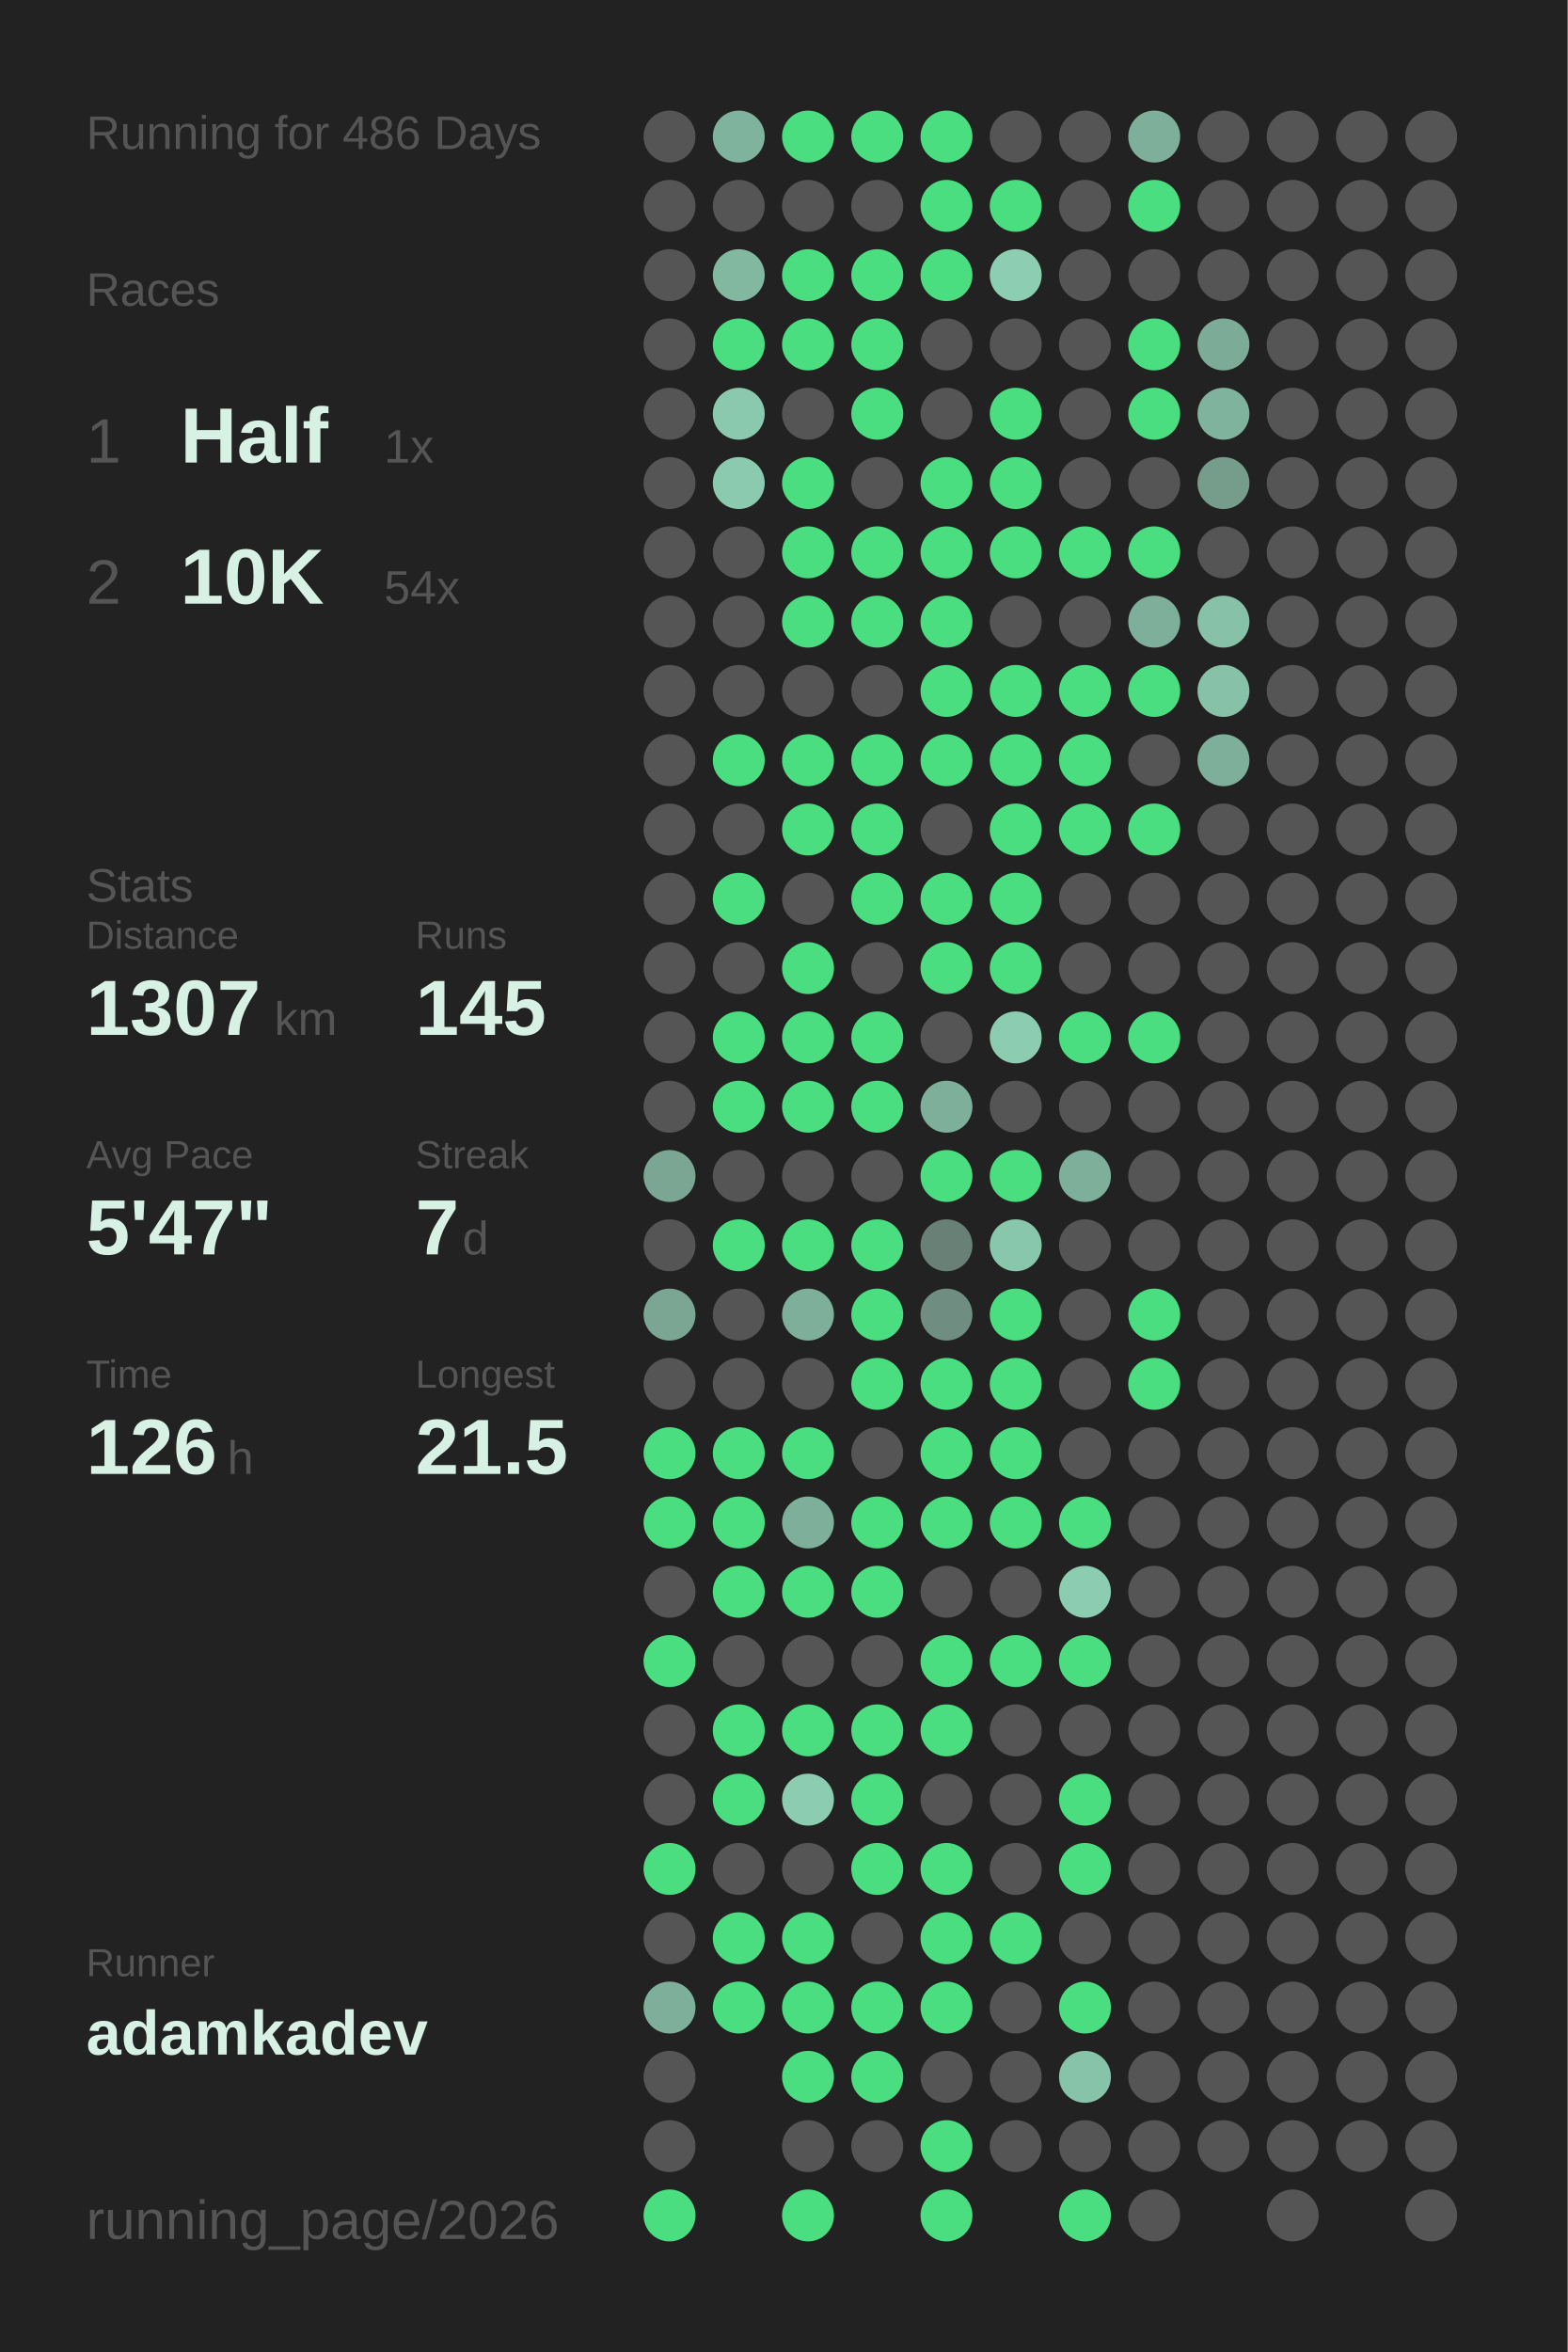
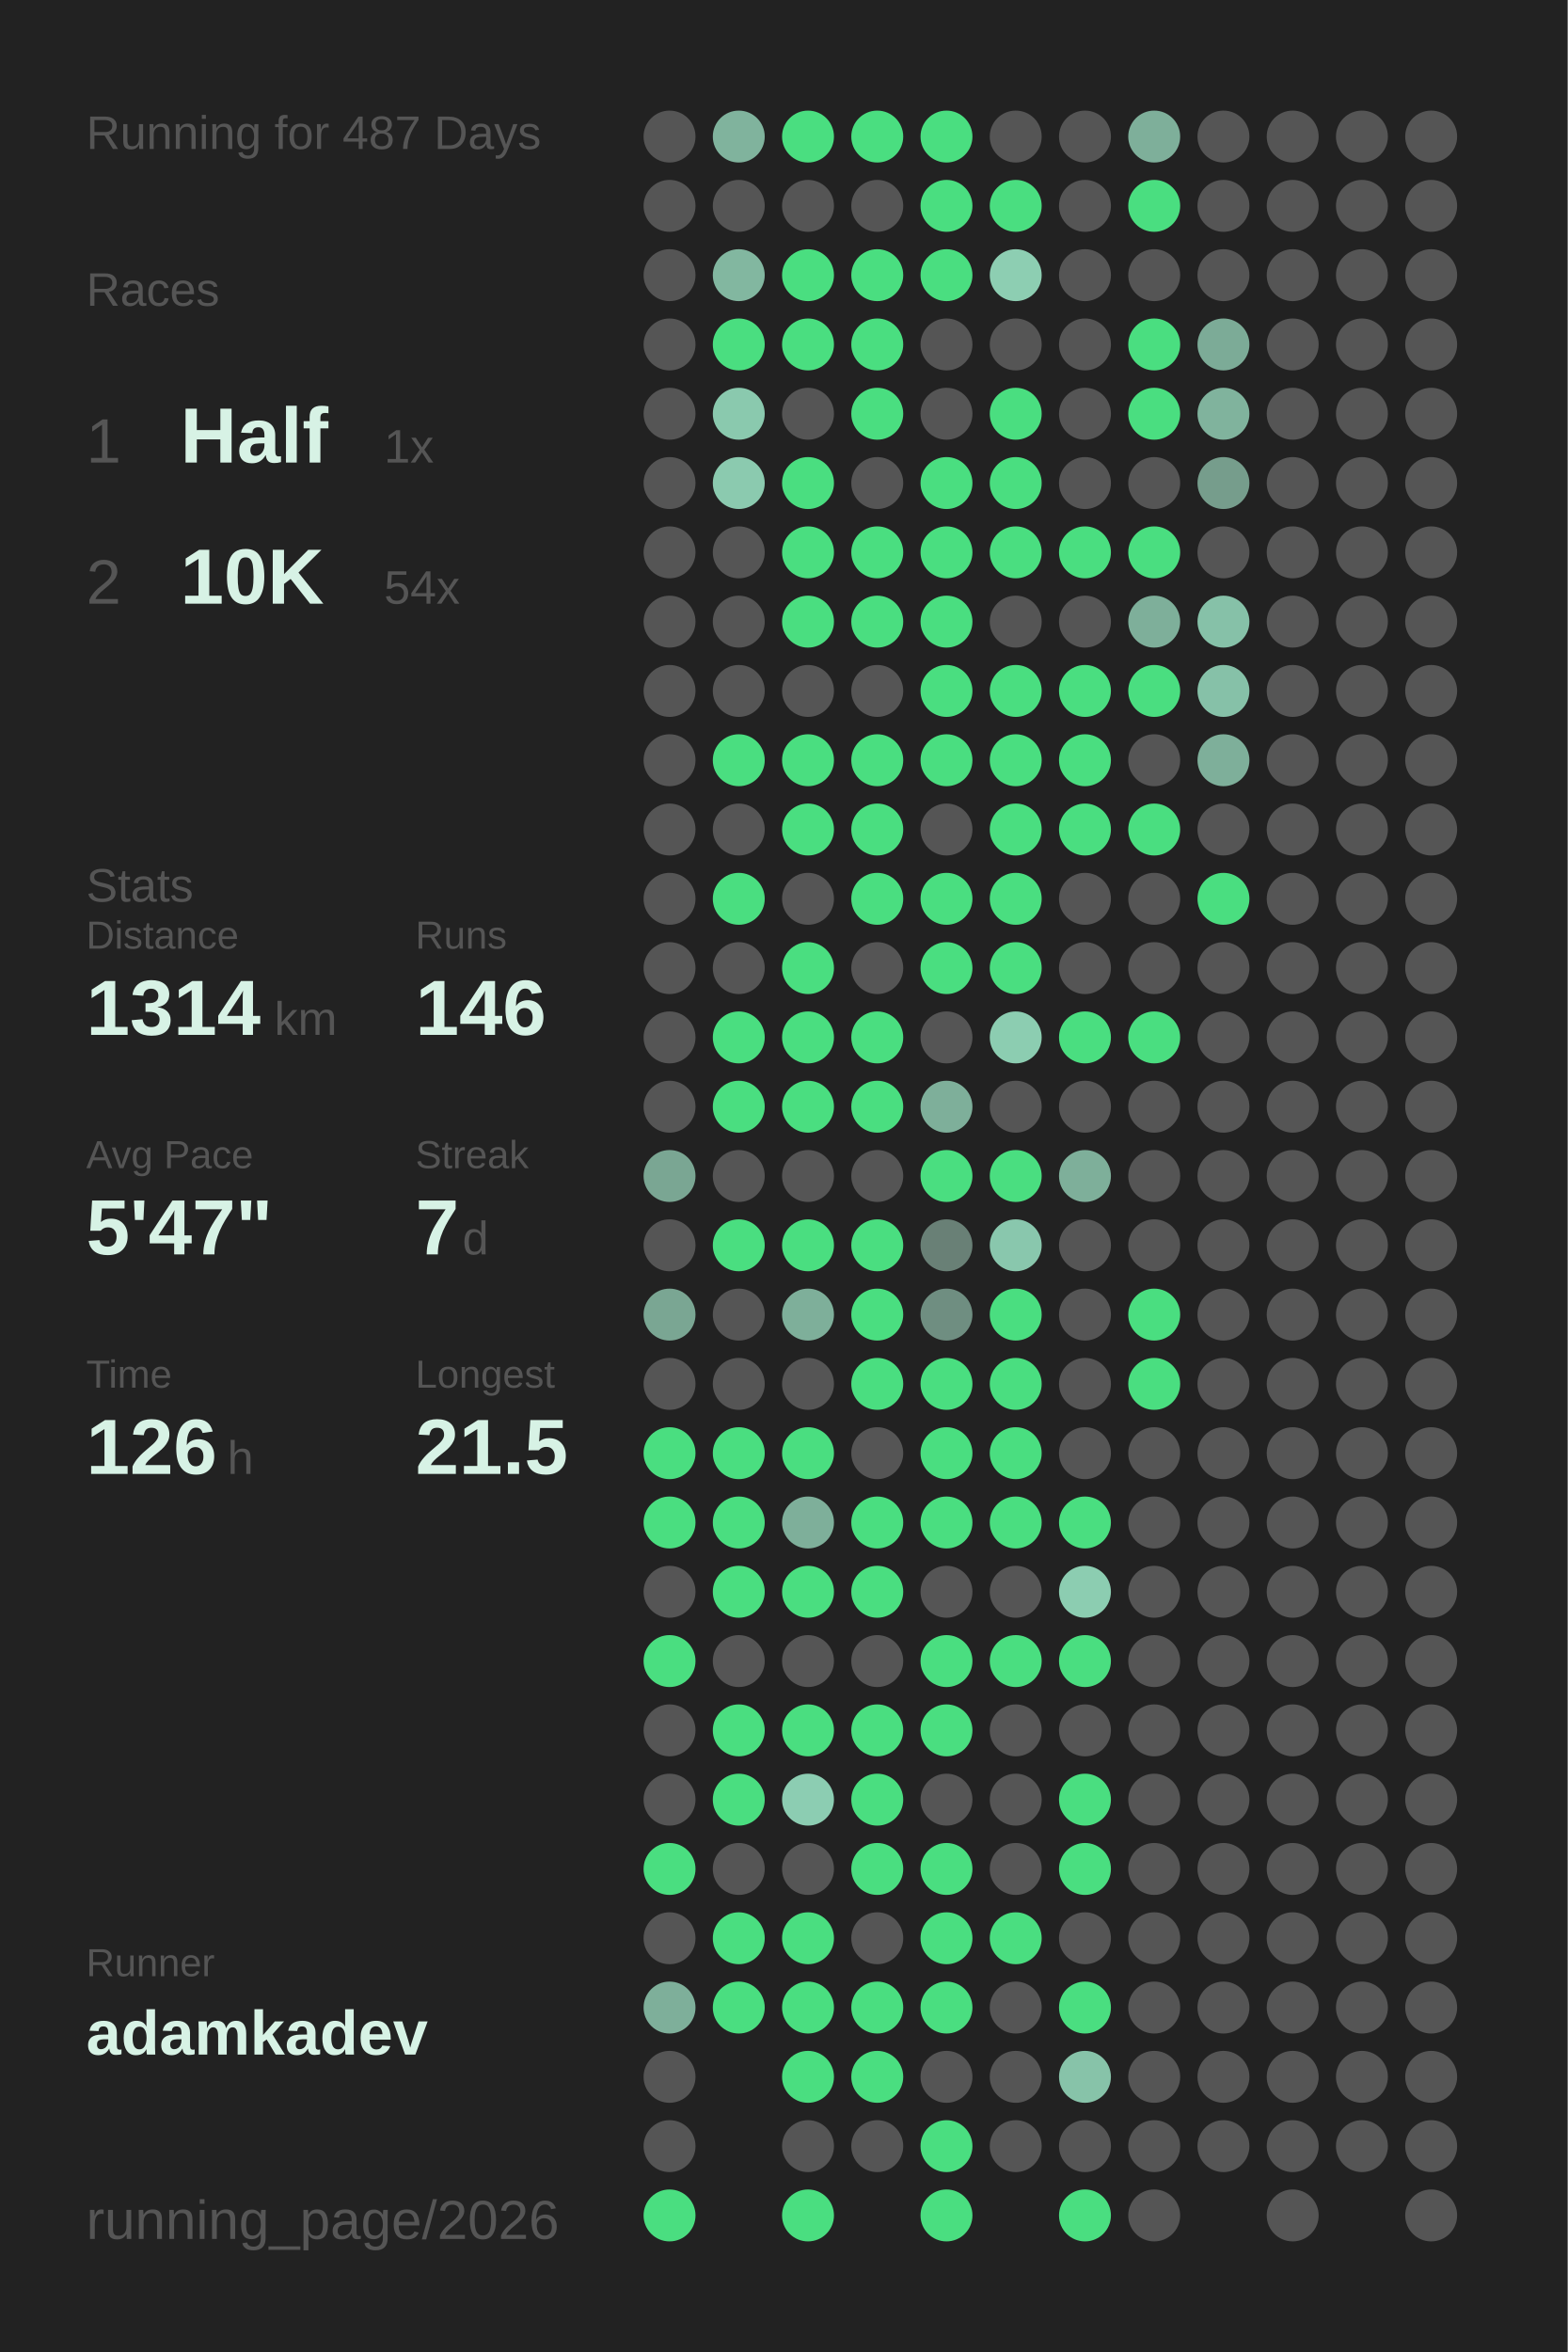
<svg xmlns="http://www.w3.org/2000/svg" baseProfile="full" height="300mm" version="1.1" viewBox="0,0,200,300" width="200mm">
  <defs />
  <rect fill="#222222" height="300" width="200" x="0" y="0" />
-   <text fill="#555555" style="font-size:6px; font-family:Arial;" x="11" y="19">Running for 486 Days</text>
+   <text fill="#555555" style="font-size:6px; font-family:Arial;" x="11" y="19">Running for 487 Days</text>
  <text fill="#555555" style="font-size:6px; font-family:Arial;" x="11" y="39">Races</text>
  <text fill="#555555" style="font-size:8px; font-family:Arial;" x="11" y="59">1</text>
  <text fill="#D7F2E5" style="font-size:10px; font-family:Arial; font-weight:bold;" x="23" y="59">Half</text>
  <text fill="#555555" style="font-size:6px; font-family:Arial;" x="49" y="59">1x</text>
  <text fill="#555555" style="font-size:8px; font-family:Arial;" x="11" y="77">2</text>
  <text fill="#D7F2E5" style="font-size:10px; font-family:Arial; font-weight:bold;" x="23" y="77">10K</text>
  <text fill="#555555" style="font-size:6px; font-family:Arial;" x="49" y="77">54x</text>
  <text fill="#555555" style="font-size:6px; font-family:Arial;" x="11" y="115">Stats</text>
  <text fill="#555555" style="font-size:5px; font-family:Arial;" x="11" y="121">Distance</text>
-   <text fill="#D7F2E5" style="font-size:10px; font-family:Arial; font-weight:bold;" x="11" y="132">1307</text>
+   <text fill="#D7F2E5" style="font-size:10px; font-family:Arial; font-weight:bold;" x="11" y="132">1314</text>
  <text fill="#555555" style="font-size:6px; font-family:Arial;" x="35" y="132">km</text>
  <text fill="#555555" style="font-size:5px; font-family:Arial;" x="53" y="121">Runs</text>
-   <text fill="#D7F2E5" style="font-size:10px; font-family:Arial; font-weight:bold;" x="53" y="132">145</text>
+   <text fill="#D7F2E5" style="font-size:10px; font-family:Arial; font-weight:bold;" x="53" y="132">146</text>
  <text fill="#555555" style="font-size:5px; font-family:Arial;" x="11" y="149">Avg Pace</text>
  <text fill="#D7F2E5" style="font-size:10px; font-family:Arial; font-weight:bold;" x="11" y="160">5'47"</text>
  <text fill="#555555" style="font-size:5px; font-family:Arial;" x="53" y="149">Streak</text>
  <text fill="#D7F2E5" style="font-size:10px; font-family:Arial; font-weight:bold;" x="53" y="160">7</text>
  <text fill="#555555" style="font-size:6px; font-family:Arial;" x="59" y="160">d</text>
  <text fill="#555555" style="font-size:5px; font-family:Arial;" x="11" y="177">Time</text>
  <text fill="#D7F2E5" style="font-size:10px; font-family:Arial; font-weight:bold;" x="11" y="188">126</text>
  <text fill="#555555" style="font-size:6px; font-family:Arial;" x="29" y="188">h</text>
  <text fill="#555555" style="font-size:5px; font-family:Arial;" x="53" y="177">Longest</text>
  <text fill="#D7F2E5" style="font-size:10px; font-family:Arial; font-weight:bold;" x="53" y="188">21.5</text>
  <text fill="#555555" style="font-size:5px; font-family:Arial;" x="11" y="252.065">Runner</text>
  <text fill="#D7F2E5" style="font-size:8px; font-family:Arial; font-weight:bold;" x="11" y="262.065">adamkadev</text>
  <text fill="#555555" style="font-size:7px; font-family:Arial;" x="11" y="285.581">running_page/2026</text>
  <circle cx="85.417" cy="17.419" fill="#555555" r="3.312" />
  <circle cx="85.417" cy="26.258" fill="#555555" r="3.312" />
  <circle cx="85.417" cy="35.097" fill="#555555" r="3.312" />
  <circle cx="85.417" cy="43.935" fill="#555555" r="3.312" />
  <circle cx="85.417" cy="52.774" fill="#555555" r="3.312" />
  <circle cx="85.417" cy="61.613" fill="#555555" r="3.312" />
  <circle cx="85.417" cy="70.452" fill="#555555" r="3.312" />
  <circle cx="85.417" cy="79.29" fill="#555555" r="3.312" />
  <circle cx="85.417" cy="88.129" fill="#555555" r="3.312" />
  <circle cx="85.417" cy="96.968" fill="#555555" r="3.312" />
  <circle cx="85.417" cy="105.806" fill="#555555" r="3.312" />
  <circle cx="85.417" cy="114.645" fill="#555555" r="3.312" />
  <circle cx="85.417" cy="123.484" fill="#555555" r="3.312" />
  <circle cx="85.417" cy="132.323" fill="#555555" r="3.312" />
  <circle cx="85.417" cy="141.161" fill="#555555" r="3.312" />
  <circle cx="85.417" cy="150" fill="#7aa693" r="3.312" />
  <circle cx="85.417" cy="158.839" fill="#555555" r="3.312" />
  <circle cx="85.417" cy="167.677" fill="#7aa693" r="3.312" />
  <circle cx="85.417" cy="176.516" fill="#555555" r="3.312" />
  <circle cx="85.417" cy="185.355" fill="#4ADE80" r="3.312" />
  <circle cx="85.417" cy="194.194" fill="#4ADE80" r="3.312" />
  <circle cx="85.417" cy="203.032" fill="#555555" r="3.312" />
  <circle cx="85.417" cy="211.871" fill="#4ADE80" r="3.312" />
  <circle cx="85.417" cy="220.71" fill="#555555" r="3.312" />
  <circle cx="85.417" cy="229.548" fill="#555555" r="3.312" />
  <circle cx="85.417" cy="238.387" fill="#4ADE80" r="3.312" />
  <circle cx="85.417" cy="247.226" fill="#555555" r="3.312" />
  <circle cx="85.417" cy="256.065" fill="#7eaf9a" r="3.312" />
  <circle cx="85.417" cy="264.903" fill="#555555" r="3.312" />
  <circle cx="85.417" cy="273.742" fill="#555555" r="3.312" />
  <circle cx="85.417" cy="282.581" fill="#4ADE80" r="3.312" />
  <circle cx="94.25" cy="17.419" fill="#80b39d" r="3.312" />
  <circle cx="94.25" cy="26.258" fill="#555555" r="3.312" />
  <circle cx="94.25" cy="35.097" fill="#82b7a0" r="3.312" />
  <circle cx="94.25" cy="43.935" fill="#4ADE80" r="3.312" />
  <circle cx="94.25" cy="52.774" fill="#8ac9ae" r="3.312" />
  <circle cx="94.25" cy="61.613" fill="#8bcaaf" r="3.312" />
  <circle cx="94.25" cy="70.452" fill="#555555" r="3.312" />
  <circle cx="94.25" cy="79.29" fill="#555555" r="3.312" />
  <circle cx="94.25" cy="88.129" fill="#555555" r="3.312" />
  <circle cx="94.25" cy="96.968" fill="#4ADE80" r="3.312" />
  <circle cx="94.25" cy="105.806" fill="#555555" r="3.312" />
  <circle cx="94.25" cy="114.645" fill="#4ADE80" r="3.312" />
  <circle cx="94.25" cy="123.484" fill="#555555" r="3.312" />
  <circle cx="94.25" cy="132.323" fill="#4ADE80" r="3.312" />
  <circle cx="94.25" cy="141.161" fill="#4ADE80" r="3.312" />
  <circle cx="94.25" cy="150" fill="#555555" r="3.312" />
  <circle cx="94.25" cy="158.839" fill="#4ADE80" r="3.312" />
  <circle cx="94.25" cy="167.677" fill="#555555" r="3.312" />
  <circle cx="94.25" cy="176.516" fill="#555555" r="3.312" />
  <circle cx="94.25" cy="185.355" fill="#4ADE80" r="3.312" />
  <circle cx="94.25" cy="194.194" fill="#4ADE80" r="3.312" />
  <circle cx="94.25" cy="203.032" fill="#4ADE80" r="3.312" />
  <circle cx="94.25" cy="211.871" fill="#555555" r="3.312" />
  <circle cx="94.25" cy="220.71" fill="#4ADE80" r="3.312" />
  <circle cx="94.25" cy="229.548" fill="#4ADE80" r="3.312" />
  <circle cx="94.25" cy="238.387" fill="#555555" r="3.312" />
  <circle cx="94.25" cy="247.226" fill="#4ADE80" r="3.312" />
  <circle cx="94.25" cy="256.065" fill="#4ADE80" r="3.312" />
  <circle cx="103.083" cy="17.419" fill="#4ADE80" r="3.312" />
  <circle cx="103.083" cy="26.258" fill="#555555" r="3.312" />
  <circle cx="103.083" cy="35.097" fill="#4ADE80" r="3.312" />
  <circle cx="103.083" cy="43.935" fill="#4ADE80" r="3.312" />
  <circle cx="103.083" cy="52.774" fill="#555555" r="3.312" />
  <circle cx="103.083" cy="61.613" fill="#4ADE80" r="3.312" />
  <circle cx="103.083" cy="70.452" fill="#4ADE80" r="3.312" />
  <circle cx="103.083" cy="79.29" fill="#4ADE80" r="3.312" />
  <circle cx="103.083" cy="88.129" fill="#555555" r="3.312" />
  <circle cx="103.083" cy="96.968" fill="#4ADE80" r="3.312" />
  <circle cx="103.083" cy="105.806" fill="#4ADE80" r="3.312" />
  <circle cx="103.083" cy="114.645" fill="#555555" r="3.312" />
  <circle cx="103.083" cy="123.484" fill="#4ADE80" r="3.312" />
  <circle cx="103.083" cy="132.323" fill="#4ADE80" r="3.312" />
  <circle cx="103.083" cy="141.161" fill="#4ADE80" r="3.312" />
  <circle cx="103.083" cy="150" fill="#555555" r="3.312" />
  <circle cx="103.083" cy="158.839" fill="#4ADE80" r="3.312" />
  <circle cx="103.083" cy="167.677" fill="#7eaf9a" r="3.312" />
  <circle cx="103.083" cy="176.516" fill="#555555" r="3.312" />
  <circle cx="103.083" cy="185.355" fill="#4ADE80" r="3.312" />
  <circle cx="103.083" cy="194.194" fill="#7eaf9a" r="3.312" />
  <circle cx="103.083" cy="203.032" fill="#4ADE80" r="3.312" />
  <circle cx="103.083" cy="211.871" fill="#555555" r="3.312" />
  <circle cx="103.083" cy="220.71" fill="#4ADE80" r="3.312" />
  <circle cx="103.083" cy="229.548" fill="#8ccdb2" r="3.312" />
  <circle cx="103.083" cy="238.387" fill="#555555" r="3.312" />
  <circle cx="103.083" cy="247.226" fill="#4ADE80" r="3.312" />
  <circle cx="103.083" cy="256.065" fill="#4ADE80" r="3.312" />
  <circle cx="103.083" cy="264.903" fill="#4ADE80" r="3.312" />
  <circle cx="103.083" cy="273.742" fill="#555555" r="3.312" />
  <circle cx="103.083" cy="282.581" fill="#4ADE80" r="3.312" />
  <circle cx="111.917" cy="17.419" fill="#4ADE80" r="3.312" />
  <circle cx="111.917" cy="26.258" fill="#555555" r="3.312" />
  <circle cx="111.917" cy="35.097" fill="#4ADE80" r="3.312" />
  <circle cx="111.917" cy="43.935" fill="#4ADE80" r="3.312" />
  <circle cx="111.917" cy="52.774" fill="#4ADE80" r="3.312" />
  <circle cx="111.917" cy="61.613" fill="#555555" r="3.312" />
  <circle cx="111.917" cy="70.452" fill="#4ADE80" r="3.312" />
  <circle cx="111.917" cy="79.29" fill="#4ADE80" r="3.312" />
  <circle cx="111.917" cy="88.129" fill="#555555" r="3.312" />
  <circle cx="111.917" cy="96.968" fill="#4ADE80" r="3.312" />
  <circle cx="111.917" cy="105.806" fill="#4ADE80" r="3.312" />
  <circle cx="111.917" cy="114.645" fill="#4ADE80" r="3.312" />
  <circle cx="111.917" cy="123.484" fill="#555555" r="3.312" />
  <circle cx="111.917" cy="132.323" fill="#4ADE80" r="3.312" />
  <circle cx="111.917" cy="141.161" fill="#4ADE80" r="3.312" />
  <circle cx="111.917" cy="150" fill="#555555" r="3.312" />
  <circle cx="111.917" cy="158.839" fill="#4ADE80" r="3.312" />
  <circle cx="111.917" cy="167.677" fill="#4ADE80" r="3.312" />
  <circle cx="111.917" cy="176.516" fill="#4ADE80" r="3.312" />
  <circle cx="111.917" cy="185.355" fill="#555555" r="3.312" />
  <circle cx="111.917" cy="194.194" fill="#4ADE80" r="3.312" />
  <circle cx="111.917" cy="203.032" fill="#4ADE80" r="3.312" />
  <circle cx="111.917" cy="211.871" fill="#555555" r="3.312" />
  <circle cx="111.917" cy="220.71" fill="#4ADE80" r="3.312" />
  <circle cx="111.917" cy="229.548" fill="#4ADE80" r="3.312" />
  <circle cx="111.917" cy="238.387" fill="#4ADE80" r="3.312" />
  <circle cx="111.917" cy="247.226" fill="#555555" r="3.312" />
  <circle cx="111.917" cy="256.065" fill="#4ADE80" r="3.312" />
  <circle cx="111.917" cy="264.903" fill="#4ADE80" r="3.312" />
  <circle cx="111.917" cy="273.742" fill="#555555" r="3.312" />
  <circle cx="120.75" cy="17.419" fill="#4ADE80" r="3.312" />
  <circle cx="120.75" cy="26.258" fill="#4ADE80" r="3.312" />
  <circle cx="120.75" cy="35.097" fill="#4ADE80" r="3.312" />
  <circle cx="120.75" cy="43.935" fill="#555555" r="3.312" />
  <circle cx="120.75" cy="52.774" fill="#555555" r="3.312" />
  <circle cx="120.75" cy="61.613" fill="#4ADE80" r="3.312" />
  <circle cx="120.75" cy="70.452" fill="#4ADE80" r="3.312" />
  <circle cx="120.75" cy="79.29" fill="#4ADE80" r="3.312" />
  <circle cx="120.75" cy="88.129" fill="#4ADE80" r="3.312" />
  <circle cx="120.75" cy="96.968" fill="#4ADE80" r="3.312" />
  <circle cx="120.75" cy="105.806" fill="#555555" r="3.312" />
  <circle cx="120.75" cy="114.645" fill="#4ADE80" r="3.312" />
  <circle cx="120.75" cy="123.484" fill="#4ADE80" r="3.312" />
  <circle cx="120.75" cy="132.323" fill="#555555" r="3.312" />
  <circle cx="120.75" cy="141.161" fill="#7eaf9a" r="3.312" />
  <circle cx="120.75" cy="150" fill="#4ADE80" r="3.312" />
  <circle cx="120.75" cy="158.839" fill="#698076" r="3.312" />
  <circle cx="120.75" cy="167.677" fill="#6f8e81" r="3.312" />
  <circle cx="120.75" cy="176.516" fill="#4ADE80" r="3.312" />
  <circle cx="120.75" cy="185.355" fill="#4ADE80" r="3.312" />
  <circle cx="120.75" cy="194.194" fill="#4ADE80" r="3.312" />
  <circle cx="120.75" cy="203.032" fill="#555555" r="3.312" />
  <circle cx="120.75" cy="211.871" fill="#4ADE80" r="3.312" />
  <circle cx="120.75" cy="220.71" fill="#4ADE80" r="3.312" />
  <circle cx="120.75" cy="229.548" fill="#555555" r="3.312" />
  <circle cx="120.75" cy="238.387" fill="#4ADE80" r="3.312" />
  <circle cx="120.75" cy="247.226" fill="#4ADE80" r="3.312" />
  <circle cx="120.75" cy="256.065" fill="#4ADE80" r="3.312" />
  <circle cx="120.75" cy="264.903" fill="#555555" r="3.312" />
  <circle cx="120.75" cy="273.742" fill="#4ADE80" r="3.312" />
  <circle cx="120.75" cy="282.581" fill="#4ADE80" r="3.312" />
  <circle cx="129.583" cy="17.419" fill="#555555" r="3.312" />
  <circle cx="129.583" cy="26.258" fill="#4ADE80" r="3.312" />
  <circle cx="129.583" cy="35.097" fill="#8dceb2" r="3.312" />
  <circle cx="129.583" cy="43.935" fill="#555555" r="3.312" />
  <circle cx="129.583" cy="52.774" fill="#4ADE80" r="3.312" />
  <circle cx="129.583" cy="61.613" fill="#4ADE80" r="3.312" />
  <circle cx="129.583" cy="70.452" fill="#4ADE80" r="3.312" />
  <circle cx="129.583" cy="79.29" fill="#555555" r="3.312" />
  <circle cx="129.583" cy="88.129" fill="#4ADE80" r="3.312" />
  <circle cx="129.583" cy="96.968" fill="#4ADE80" r="3.312" />
  <circle cx="129.583" cy="105.806" fill="#4ADE80" r="3.312" />
  <circle cx="129.583" cy="114.645" fill="#4ADE80" r="3.312" />
  <circle cx="129.583" cy="123.484" fill="#4ADE80" r="3.312" />
  <circle cx="129.583" cy="132.323" fill="#8ccdb1" r="3.312" />
  <circle cx="129.583" cy="141.161" fill="#555555" r="3.312" />
  <circle cx="129.583" cy="150" fill="#4ADE80" r="3.312" />
  <circle cx="129.583" cy="158.839" fill="#89c7ad" r="3.312" />
  <circle cx="129.583" cy="167.677" fill="#4ADE80" r="3.312" />
  <circle cx="129.583" cy="176.516" fill="#4ADE80" r="3.312" />
  <circle cx="129.583" cy="185.355" fill="#4ADE80" r="3.312" />
  <circle cx="129.583" cy="194.194" fill="#4ADE80" r="3.312" />
  <circle cx="129.583" cy="203.032" fill="#555555" r="3.312" />
  <circle cx="129.583" cy="211.871" fill="#4ADE80" r="3.312" />
  <circle cx="129.583" cy="220.71" fill="#555555" r="3.312" />
  <circle cx="129.583" cy="229.548" fill="#555555" r="3.312" />
  <circle cx="129.583" cy="238.387" fill="#555555" r="3.312" />
  <circle cx="129.583" cy="247.226" fill="#4ADE80" r="3.312" />
  <circle cx="129.583" cy="256.065" fill="#555555" r="3.312" />
  <circle cx="129.583" cy="264.903" fill="#555555" r="3.312" />
  <circle cx="129.583" cy="273.742" fill="#555555" r="3.312" />
  <circle cx="138.417" cy="17.419" fill="#555555" r="3.312" />
  <circle cx="138.417" cy="26.258" fill="#555555" r="3.312" />
  <circle cx="138.417" cy="35.097" fill="#555555" r="3.312" />
  <circle cx="138.417" cy="43.935" fill="#555555" r="3.312" />
  <circle cx="138.417" cy="52.774" fill="#555555" r="3.312" />
  <circle cx="138.417" cy="61.613" fill="#555555" r="3.312" />
  <circle cx="138.417" cy="70.452" fill="#4ADE80" r="3.312" />
  <circle cx="138.417" cy="79.29" fill="#555555" r="3.312" />
  <circle cx="138.417" cy="88.129" fill="#4ADE80" r="3.312" />
  <circle cx="138.417" cy="96.968" fill="#4ADE80" r="3.312" />
  <circle cx="138.417" cy="105.806" fill="#4ADE80" r="3.312" />
  <circle cx="138.417" cy="114.645" fill="#555555" r="3.312" />
  <circle cx="138.417" cy="123.484" fill="#555555" r="3.312" />
  <circle cx="138.417" cy="132.323" fill="#4ADE80" r="3.312" />
  <circle cx="138.417" cy="141.161" fill="#555555" r="3.312" />
  <circle cx="138.417" cy="150" fill="#7eaf9a" r="3.312" />
  <circle cx="138.417" cy="158.839" fill="#555555" r="3.312" />
  <circle cx="138.417" cy="167.677" fill="#555555" r="3.312" />
  <circle cx="138.417" cy="176.516" fill="#555555" r="3.312" />
  <circle cx="138.417" cy="185.355" fill="#555555" r="3.312" />
  <circle cx="138.417" cy="194.194" fill="#4ADE80" r="3.312" />
  <circle cx="138.417" cy="203.032" fill="#8ccdb1" r="3.312" />
  <circle cx="138.417" cy="211.871" fill="#4ADE80" r="3.312" />
  <circle cx="138.417" cy="220.71" fill="#555555" r="3.312" />
  <circle cx="138.417" cy="229.548" fill="#4ADE80" r="3.312" />
  <circle cx="138.417" cy="238.387" fill="#4ADE80" r="3.312" />
  <circle cx="138.417" cy="247.226" fill="#555555" r="3.312" />
  <circle cx="138.417" cy="256.065" fill="#4ADE80" r="3.312" />
  <circle cx="138.417" cy="264.903" fill="#87c3a9" r="3.312" />
  <circle cx="138.417" cy="273.742" fill="#555555" r="3.312" />
  <circle cx="138.417" cy="282.581" fill="#4ADE80" r="3.312" />
  <circle cx="147.25" cy="17.419" fill="#7eaf9a" r="3.312" />
  <circle cx="147.25" cy="26.258" fill="#4ADE80" r="3.312" />
  <circle cx="147.25" cy="35.097" fill="#555555" r="3.312" />
  <circle cx="147.25" cy="43.935" fill="#4ADE80" r="3.312" />
  <circle cx="147.25" cy="52.774" fill="#4ADE80" r="3.312" />
  <circle cx="147.25" cy="61.613" fill="#555555" r="3.312" />
  <circle cx="147.25" cy="70.452" fill="#4ADE80" r="3.312" />
  <circle cx="147.25" cy="79.29" fill="#7eaf9a" r="3.312" />
  <circle cx="147.25" cy="88.129" fill="#4ADE80" r="3.312" />
  <circle cx="147.25" cy="96.968" fill="#555555" r="3.312" />
  <circle cx="147.25" cy="105.806" fill="#4ADE80" r="3.312" />
  <circle cx="147.25" cy="114.645" fill="#555555" r="3.312" />
  <circle cx="147.25" cy="123.484" fill="#555555" r="3.312" />
  <circle cx="147.25" cy="132.323" fill="#4ADE80" r="3.312" />
  <circle cx="147.25" cy="141.161" fill="#555555" r="3.312" />
  <circle cx="147.25" cy="150" fill="#555555" r="3.312" />
  <circle cx="147.25" cy="158.839" fill="#555555" r="3.312" />
  <circle cx="147.25" cy="167.677" fill="#4ADE80" r="3.312" />
  <circle cx="147.25" cy="176.516" fill="#4ADE80" r="3.312" />
  <circle cx="147.25" cy="185.355" fill="#555555" r="3.312" />
  <circle cx="147.25" cy="194.194" fill="#555555" r="3.312" />
  <circle cx="147.25" cy="203.032" fill="#555555" r="3.312" />
  <circle cx="147.25" cy="211.871" fill="#555555" r="3.312" />
  <circle cx="147.25" cy="220.71" fill="#555555" r="3.312" />
  <circle cx="147.25" cy="229.548" fill="#555555" r="3.312" />
  <circle cx="147.25" cy="238.387" fill="#555555" r="3.312" />
  <circle cx="147.25" cy="247.226" fill="#555555" r="3.312" />
  <circle cx="147.25" cy="256.065" fill="#555555" r="3.312" />
  <circle cx="147.25" cy="264.903" fill="#555555" r="3.312" />
  <circle cx="147.25" cy="273.742" fill="#555555" r="3.312" />
  <circle cx="147.25" cy="282.581" fill="#555555" r="3.312" />
  <circle cx="156.083" cy="17.419" fill="#555555" r="3.312" />
  <circle cx="156.083" cy="26.258" fill="#555555" r="3.312" />
  <circle cx="156.083" cy="35.097" fill="#555555" r="3.312" />
  <circle cx="156.083" cy="43.935" fill="#7cab97" r="3.312" />
  <circle cx="156.083" cy="52.774" fill="#80b39d" r="3.312" />
  <circle cx="156.083" cy="61.613" fill="#769d8c" r="3.312" />
  <circle cx="156.083" cy="70.452" fill="#555555" r="3.312" />
  <circle cx="156.083" cy="79.29" fill="#86c1a8" r="3.312" />
  <circle cx="156.083" cy="88.129" fill="#86c1a8" r="3.312" />
  <circle cx="156.083" cy="96.968" fill="#7eaf9a" r="3.312" />
  <circle cx="156.083" cy="105.806" fill="#555555" r="3.312" />
-   <circle cx="156.083" cy="114.645" fill="#555555" r="3.312" />
+   <circle cx="156.083" cy="114.645" fill="#4ADE80" r="3.312" />
  <circle cx="156.083" cy="123.484" fill="#555555" r="3.312" />
  <circle cx="156.083" cy="132.323" fill="#555555" r="3.312" />
  <circle cx="156.083" cy="141.161" fill="#555555" r="3.312" />
  <circle cx="156.083" cy="150" fill="#555555" r="3.312" />
  <circle cx="156.083" cy="158.839" fill="#555555" r="3.312" />
  <circle cx="156.083" cy="167.677" fill="#555555" r="3.312" />
  <circle cx="156.083" cy="176.516" fill="#555555" r="3.312" />
  <circle cx="156.083" cy="185.355" fill="#555555" r="3.312" />
  <circle cx="156.083" cy="194.194" fill="#555555" r="3.312" />
  <circle cx="156.083" cy="203.032" fill="#555555" r="3.312" />
  <circle cx="156.083" cy="211.871" fill="#555555" r="3.312" />
  <circle cx="156.083" cy="220.71" fill="#555555" r="3.312" />
  <circle cx="156.083" cy="229.548" fill="#555555" r="3.312" />
  <circle cx="156.083" cy="238.387" fill="#555555" r="3.312" />
  <circle cx="156.083" cy="247.226" fill="#555555" r="3.312" />
  <circle cx="156.083" cy="256.065" fill="#555555" r="3.312" />
  <circle cx="156.083" cy="264.903" fill="#555555" r="3.312" />
  <circle cx="156.083" cy="273.742" fill="#555555" r="3.312" />
  <circle cx="164.917" cy="17.419" fill="#555555" r="3.312" />
  <circle cx="164.917" cy="26.258" fill="#555555" r="3.312" />
  <circle cx="164.917" cy="35.097" fill="#555555" r="3.312" />
  <circle cx="164.917" cy="43.935" fill="#555555" r="3.312" />
  <circle cx="164.917" cy="52.774" fill="#555555" r="3.312" />
  <circle cx="164.917" cy="61.613" fill="#555555" r="3.312" />
  <circle cx="164.917" cy="70.452" fill="#555555" r="3.312" />
  <circle cx="164.917" cy="79.29" fill="#555555" r="3.312" />
  <circle cx="164.917" cy="88.129" fill="#555555" r="3.312" />
  <circle cx="164.917" cy="96.968" fill="#555555" r="3.312" />
  <circle cx="164.917" cy="105.806" fill="#555555" r="3.312" />
  <circle cx="164.917" cy="114.645" fill="#555555" r="3.312" />
  <circle cx="164.917" cy="123.484" fill="#555555" r="3.312" />
  <circle cx="164.917" cy="132.323" fill="#555555" r="3.312" />
  <circle cx="164.917" cy="141.161" fill="#555555" r="3.312" />
  <circle cx="164.917" cy="150" fill="#555555" r="3.312" />
  <circle cx="164.917" cy="158.839" fill="#555555" r="3.312" />
  <circle cx="164.917" cy="167.677" fill="#555555" r="3.312" />
  <circle cx="164.917" cy="176.516" fill="#555555" r="3.312" />
  <circle cx="164.917" cy="185.355" fill="#555555" r="3.312" />
  <circle cx="164.917" cy="194.194" fill="#555555" r="3.312" />
  <circle cx="164.917" cy="203.032" fill="#555555" r="3.312" />
  <circle cx="164.917" cy="211.871" fill="#555555" r="3.312" />
  <circle cx="164.917" cy="220.71" fill="#555555" r="3.312" />
  <circle cx="164.917" cy="229.548" fill="#555555" r="3.312" />
  <circle cx="164.917" cy="238.387" fill="#555555" r="3.312" />
  <circle cx="164.917" cy="247.226" fill="#555555" r="3.312" />
  <circle cx="164.917" cy="256.065" fill="#555555" r="3.312" />
  <circle cx="164.917" cy="264.903" fill="#555555" r="3.312" />
  <circle cx="164.917" cy="273.742" fill="#555555" r="3.312" />
  <circle cx="164.917" cy="282.581" fill="#555555" r="3.312" />
  <circle cx="173.75" cy="17.419" fill="#555555" r="3.312" />
  <circle cx="173.75" cy="26.258" fill="#555555" r="3.312" />
  <circle cx="173.75" cy="35.097" fill="#555555" r="3.312" />
  <circle cx="173.75" cy="43.935" fill="#555555" r="3.312" />
  <circle cx="173.75" cy="52.774" fill="#555555" r="3.312" />
  <circle cx="173.75" cy="61.613" fill="#555555" r="3.312" />
  <circle cx="173.75" cy="70.452" fill="#555555" r="3.312" />
  <circle cx="173.75" cy="79.29" fill="#555555" r="3.312" />
  <circle cx="173.75" cy="88.129" fill="#555555" r="3.312" />
  <circle cx="173.75" cy="96.968" fill="#555555" r="3.312" />
  <circle cx="173.75" cy="105.806" fill="#555555" r="3.312" />
  <circle cx="173.75" cy="114.645" fill="#555555" r="3.312" />
  <circle cx="173.75" cy="123.484" fill="#555555" r="3.312" />
  <circle cx="173.75" cy="132.323" fill="#555555" r="3.312" />
  <circle cx="173.75" cy="141.161" fill="#555555" r="3.312" />
  <circle cx="173.75" cy="150" fill="#555555" r="3.312" />
  <circle cx="173.75" cy="158.839" fill="#555555" r="3.312" />
  <circle cx="173.75" cy="167.677" fill="#555555" r="3.312" />
  <circle cx="173.75" cy="176.516" fill="#555555" r="3.312" />
  <circle cx="173.75" cy="185.355" fill="#555555" r="3.312" />
  <circle cx="173.75" cy="194.194" fill="#555555" r="3.312" />
  <circle cx="173.75" cy="203.032" fill="#555555" r="3.312" />
  <circle cx="173.75" cy="211.871" fill="#555555" r="3.312" />
  <circle cx="173.75" cy="220.71" fill="#555555" r="3.312" />
  <circle cx="173.75" cy="229.548" fill="#555555" r="3.312" />
  <circle cx="173.75" cy="238.387" fill="#555555" r="3.312" />
  <circle cx="173.75" cy="247.226" fill="#555555" r="3.312" />
  <circle cx="173.75" cy="256.065" fill="#555555" r="3.312" />
  <circle cx="173.75" cy="264.903" fill="#555555" r="3.312" />
  <circle cx="173.75" cy="273.742" fill="#555555" r="3.312" />
  <circle cx="182.583" cy="17.419" fill="#555555" r="3.312" />
  <circle cx="182.583" cy="26.258" fill="#555555" r="3.312" />
  <circle cx="182.583" cy="35.097" fill="#555555" r="3.312" />
  <circle cx="182.583" cy="43.935" fill="#555555" r="3.312" />
  <circle cx="182.583" cy="52.774" fill="#555555" r="3.312" />
  <circle cx="182.583" cy="61.613" fill="#555555" r="3.312" />
  <circle cx="182.583" cy="70.452" fill="#555555" r="3.312" />
  <circle cx="182.583" cy="79.29" fill="#555555" r="3.312" />
  <circle cx="182.583" cy="88.129" fill="#555555" r="3.312" />
  <circle cx="182.583" cy="96.968" fill="#555555" r="3.312" />
  <circle cx="182.583" cy="105.806" fill="#555555" r="3.312" />
  <circle cx="182.583" cy="114.645" fill="#555555" r="3.312" />
  <circle cx="182.583" cy="123.484" fill="#555555" r="3.312" />
  <circle cx="182.583" cy="132.323" fill="#555555" r="3.312" />
  <circle cx="182.583" cy="141.161" fill="#555555" r="3.312" />
  <circle cx="182.583" cy="150" fill="#555555" r="3.312" />
  <circle cx="182.583" cy="158.839" fill="#555555" r="3.312" />
  <circle cx="182.583" cy="167.677" fill="#555555" r="3.312" />
  <circle cx="182.583" cy="176.516" fill="#555555" r="3.312" />
  <circle cx="182.583" cy="185.355" fill="#555555" r="3.312" />
  <circle cx="182.583" cy="194.194" fill="#555555" r="3.312" />
  <circle cx="182.583" cy="203.032" fill="#555555" r="3.312" />
  <circle cx="182.583" cy="211.871" fill="#555555" r="3.312" />
  <circle cx="182.583" cy="220.71" fill="#555555" r="3.312" />
  <circle cx="182.583" cy="229.548" fill="#555555" r="3.312" />
  <circle cx="182.583" cy="238.387" fill="#555555" r="3.312" />
  <circle cx="182.583" cy="247.226" fill="#555555" r="3.312" />
  <circle cx="182.583" cy="256.065" fill="#555555" r="3.312" />
  <circle cx="182.583" cy="264.903" fill="#555555" r="3.312" />
  <circle cx="182.583" cy="273.742" fill="#555555" r="3.312" />
  <circle cx="182.583" cy="282.581" fill="#555555" r="3.312" />
</svg>
